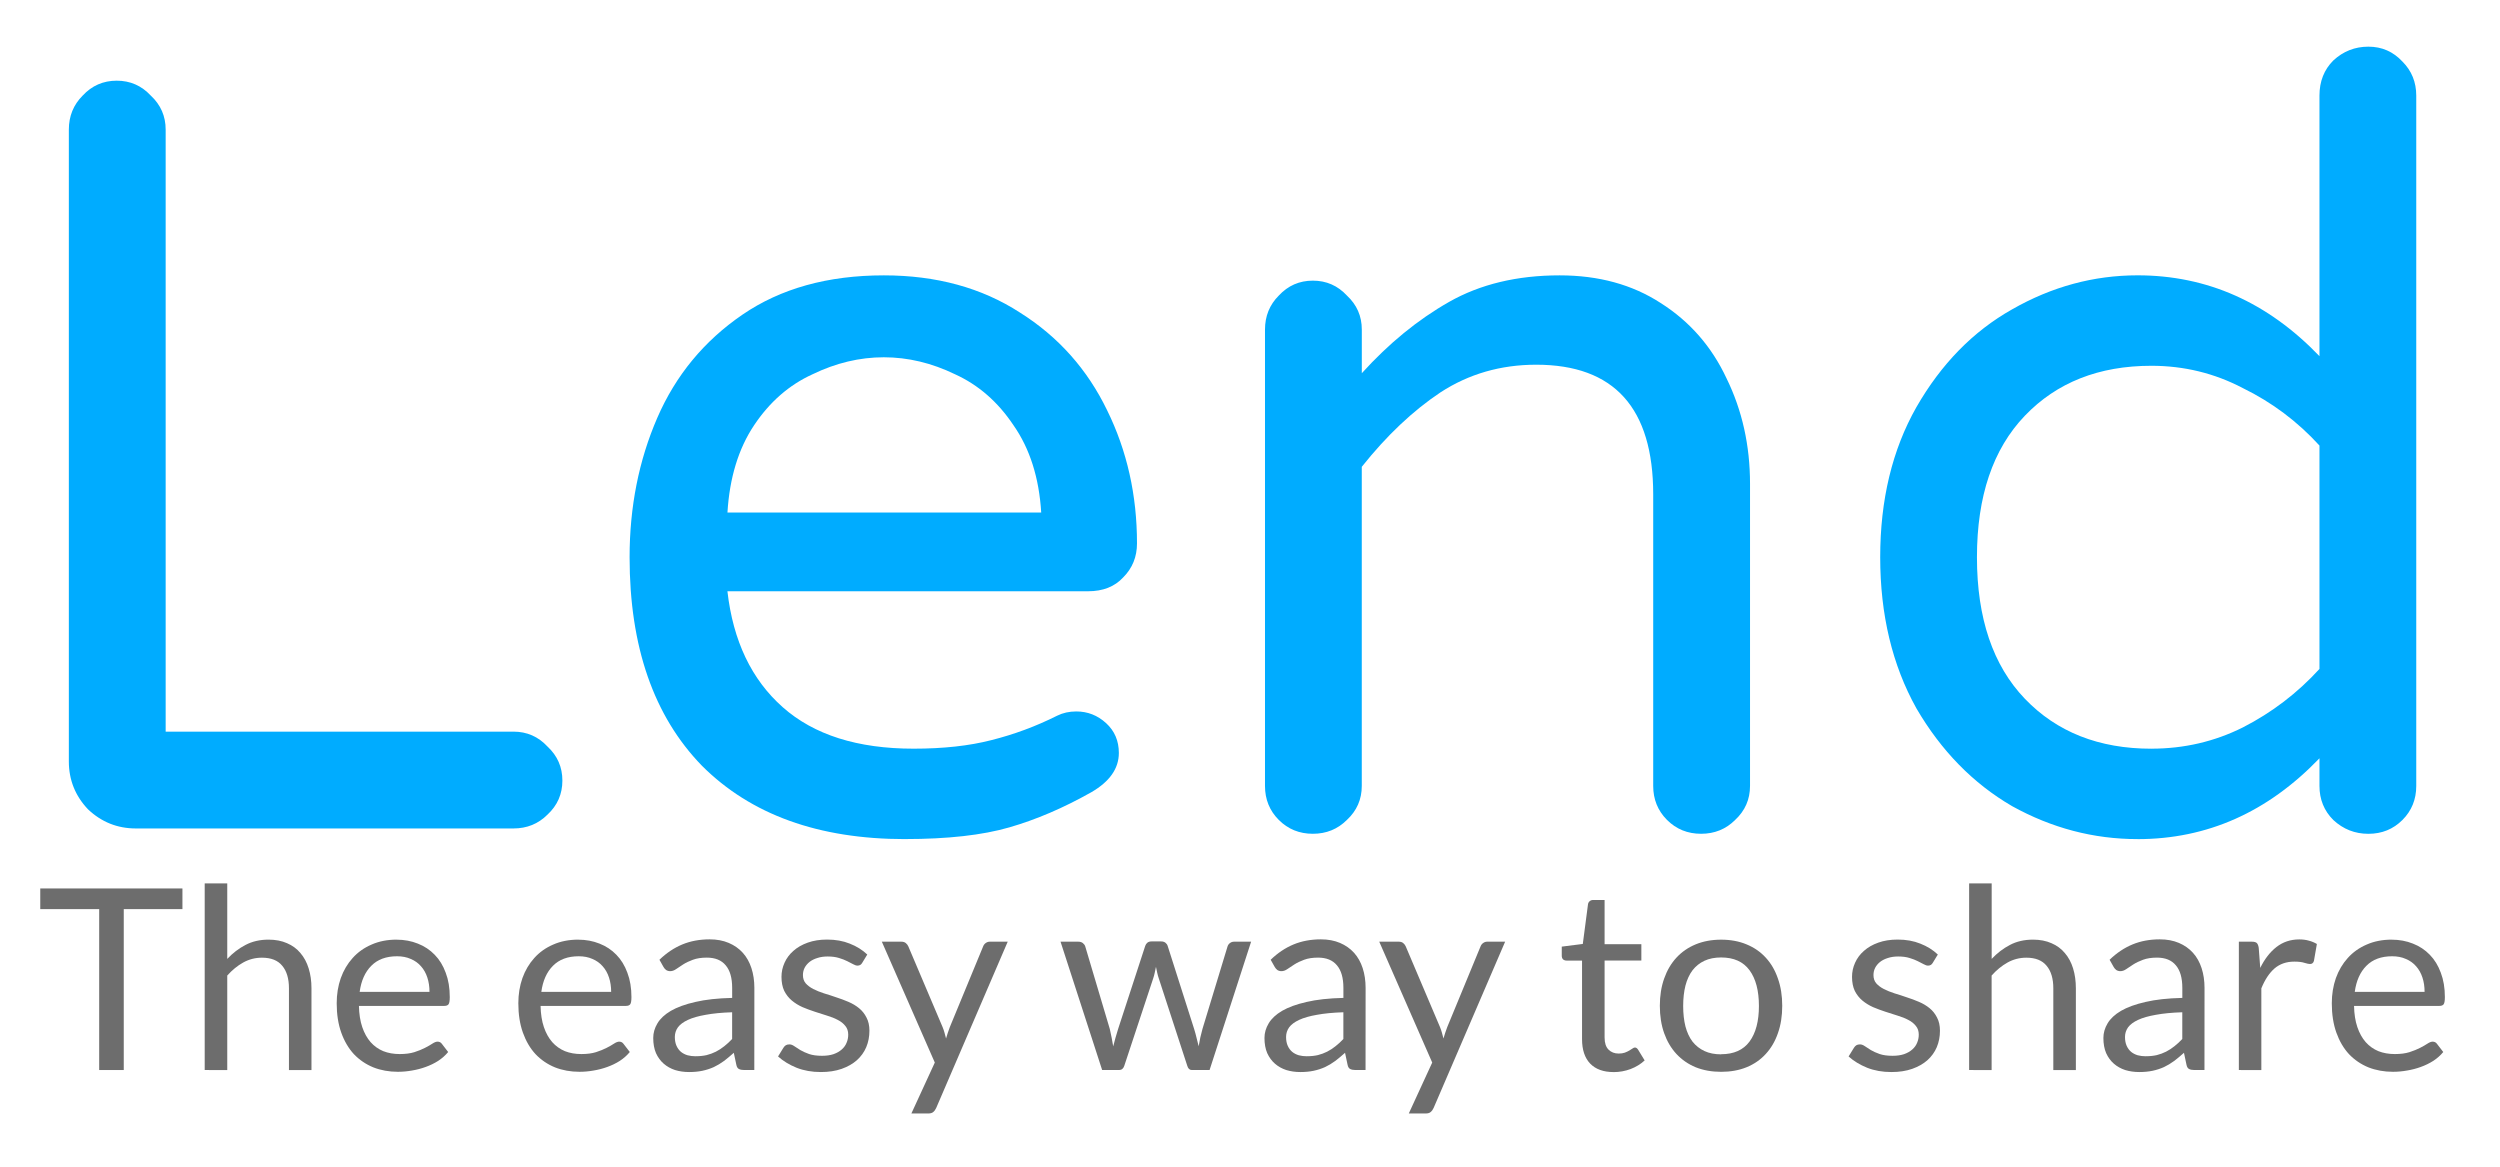
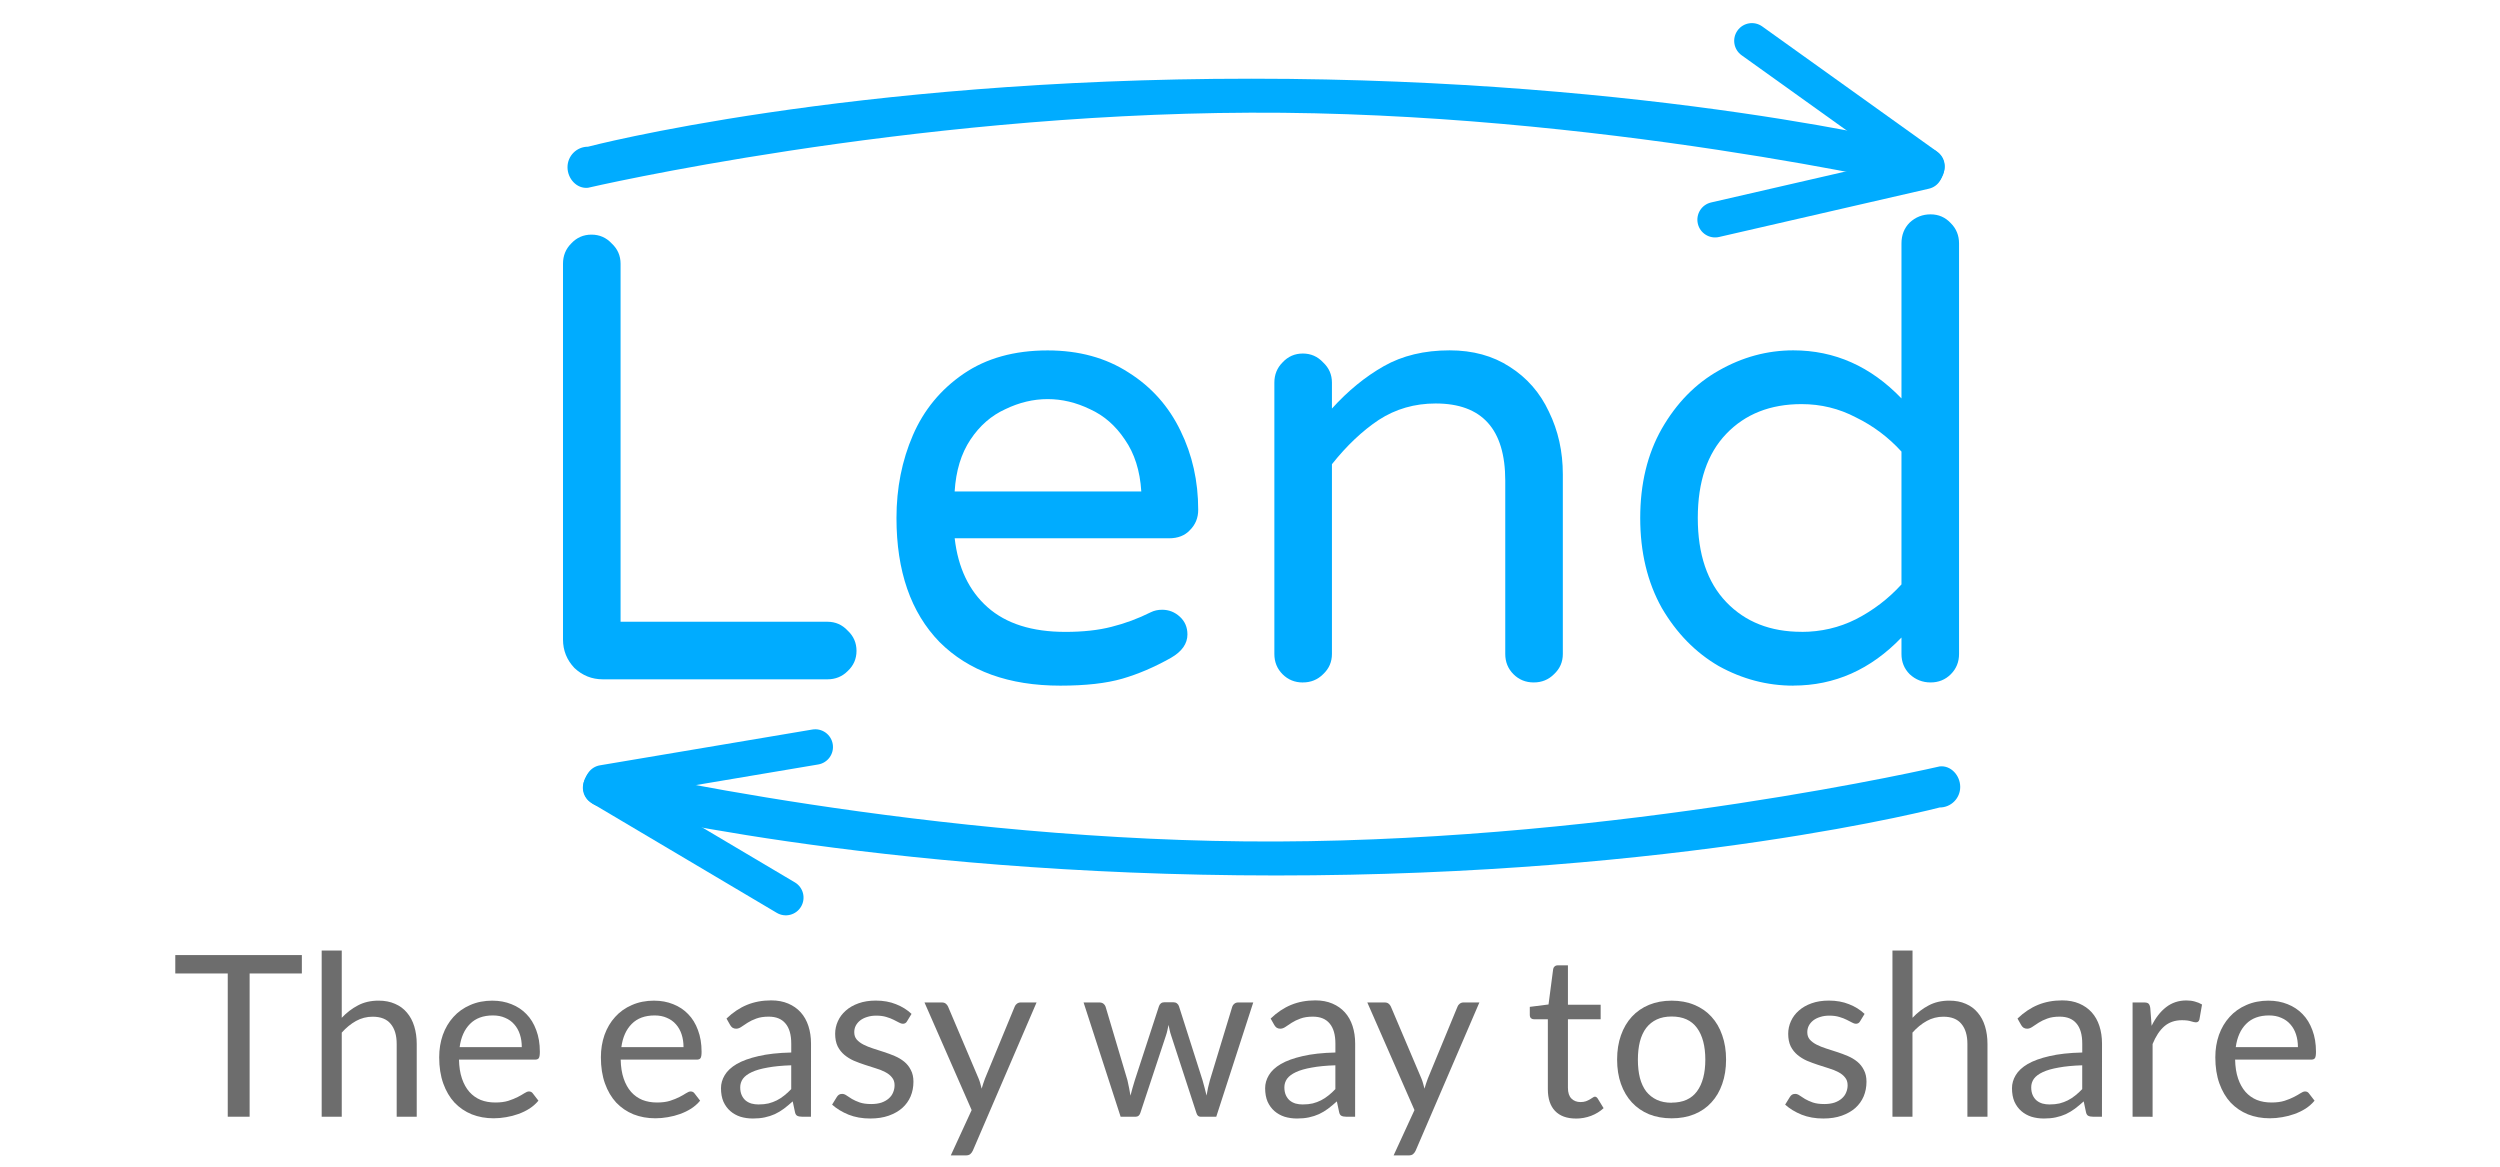
<svg xmlns="http://www.w3.org/2000/svg" width="300" height="140" viewBox="0 0 79.375 37.042" version="1.1" id="svg8">
  <defs id="defs2" />
  <g id="layer1" transform="translate(0,-259.9583)">
-     <g aria-label="Lend" style="font-style:normal;font-variant:normal;font-weight:normal;font-stretch:normal;font-size:33.771px;line-height:21.107px;font-family:'Varela Round';-inkscape-font-specification:'Varela Round';letter-spacing:0px;word-spacing:0px;fill:#00acff;fill-opacity:1;stroke:none;stroke-width:0.844" id="text4487" transform="translate(-0.1795447)">
-       <path d="m 4.493,286.262 q -0.878,0 -1.52,-0.608 -0.608,-0.642 -0.608,-1.52 v -20.06 q 0,-0.642 0.439,-1.081 0.439,-0.473 1.081,-0.473 0.642,0 1.081,0.473 0.473,0.439 0.473,1.081 v 19.114 H 16.481 q 0.642,0 1.081,0.473 0.473,0.439 0.473,1.081 0,0.642 -0.473,1.081 -0.439,0.439 -1.081,0.439 z" style="fill:#00acff;fill-opacity:1;stroke-width:0.844" id="path4497" />
-       <path d="m 28.915,286.6 q -4.12,0 -6.45,-2.33 -2.296,-2.364 -2.296,-6.619 0,-2.398 0.878,-4.424 0.878,-2.026 2.702,-3.276 1.824,-1.25 4.492,-1.25 2.499,0 4.323,1.182 1.824,1.148 2.769,3.107 0.946,1.925 0.946,4.221 0,0.642 -0.439,1.081 -0.405,0.439 -1.114,0.439 H 23.275 q 0.27,2.364 1.756,3.681 1.486,1.317 4.154,1.317 1.418,0 2.465,-0.27 1.081,-0.27 2.094,-0.777 0.27,-0.135 0.608,-0.135 0.54,0 0.946,0.371 0.405,0.371 0.405,0.946 0,0.743 -0.878,1.25 -1.317,0.743 -2.6,1.114 -1.283,0.371 -3.31,0.371 z m 4.323,-10.368 q -0.101,-1.655 -0.878,-2.769 -0.743,-1.114 -1.857,-1.621 -1.114,-0.54 -2.263,-0.54 -1.148,0 -2.263,0.54 -1.114,0.507 -1.857,1.621 -0.743,1.114 -0.844,2.769 z" style="fill:#00acff;fill-opacity:1;stroke-width:0.844" id="path4499" />
-       <path d="m 41.863,286.431 q -0.642,0 -1.081,-0.439 -0.439,-0.439 -0.439,-1.081 v -14.488 q 0,-0.642 0.439,-1.081 0.439,-0.473 1.081,-0.473 0.642,0 1.081,0.473 0.473,0.439 0.473,1.081 v 1.385 q 1.283,-1.418 2.769,-2.263 1.486,-0.844 3.512,-0.844 1.857,0 3.208,0.878 1.385,0.878 2.094,2.398 0.743,1.52 0.743,3.343 v 9.591 q 0,0.642 -0.473,1.081 -0.439,0.439 -1.081,0.439 -0.642,0 -1.081,-0.439 -0.439,-0.439 -0.439,-1.081 v -9.253 q 0,-4.12 -3.715,-4.12 -1.689,0 -3.039,0.878 -1.317,0.878 -2.499,2.364 v 10.131 q 0,0.642 -0.473,1.081 -0.439,0.439 -1.081,0.439 z" style="fill:#00acff;fill-opacity:1;stroke-width:0.844" id="path4501" />
-       <path d="m 68.048,286.6 q -2.094,0 -3.985,-1.047 -1.857,-1.081 -3.039,-3.107 -1.148,-2.06 -1.148,-4.796 0,-2.735 1.148,-4.762 1.182,-2.06 3.039,-3.107 1.891,-1.081 3.985,-1.081 3.31,0 5.775,2.567 v -8.274 q 0,-0.675 0.439,-1.114 0.473,-0.439 1.114,-0.439 0.642,0 1.081,0.473 0.439,0.439 0.439,1.081 v 21.918 q 0,0.642 -0.439,1.081 -0.439,0.439 -1.081,0.439 -0.642,0 -1.114,-0.439 -0.439,-0.439 -0.439,-1.081 v -0.878 q -2.465,2.567 -5.775,2.567 z m 0.439,-2.871 q 1.553,0 2.904,-0.675 1.385,-0.709 2.432,-1.857 v -7.092 q -1.047,-1.148 -2.432,-1.824 -1.351,-0.709 -2.904,-0.709 -2.499,0 -4.019,1.587 -1.52,1.587 -1.52,4.492 0,2.904 1.52,4.492 1.52,1.587 4.019,1.587 z" style="fill:#00acff;fill-opacity:1;stroke-width:0.844" id="path4503" />
-     </g>
-     <g aria-label="The easy way to share" style="font-style:normal;font-variant:normal;font-weight:normal;font-stretch:normal;font-size:8.046px;line-height:5.029px;font-family:'Varela Round';-inkscape-font-specification:'Varela Round';letter-spacing:0px;word-spacing:0px;fill:#6d6d6d;fill-opacity:1;stroke:none;stroke-width:0.201" id="text4518">
+     <g aria-label="The easy way to share" style="font-style:normal;font-variant:normal;font-weight:normal;font-stretch:normal;font-size:8.046px;line-height:5.029px;font-family:'Varela Round';-inkscape-font-specification:'Varela Round';letter-spacing:0px;word-spacing:0px;fill:#6d6d6d;fill-opacity:1;stroke:none;stroke-width:0.201" id="text4518" transform="matrix(0.8902462,0,0,0.8902462,4.427357,33.74259)">
      <path d="m 5.792,288.167 v 0.656 H 3.929 v 5.109 H 3.149 v -5.109 h -1.871 v -0.656 z" style="font-style:normal;font-variant:normal;font-weight:normal;font-stretch:normal;font-family:Lato;-inkscape-font-specification:Lato;fill:#6d6d6d;fill-opacity:1;stroke-width:0.201" id="path4506" />
      <path d="m 6.499,293.932 v -5.926 h 0.716 v 2.398 q 0.261,-0.278 0.579,-0.443 0.318,-0.169 0.732,-0.169 0.334,0 0.587,0.113 0.257,0.109 0.426,0.314 0.173,0.201 0.261,0.487 0.089,0.286 0.089,0.632 v 2.595 H 9.174 v -2.595 q 0,-0.463 -0.213,-0.716 -0.209,-0.257 -0.644,-0.257 -0.318,0 -0.595,0.153 -0.274,0.153 -0.507,0.414 v 3.001 z" style="font-style:normal;font-variant:normal;font-weight:normal;font-stretch:normal;font-family:Lato;-inkscape-font-specification:Lato;fill:#6d6d6d;fill-opacity:1;stroke-width:0.201" id="path4508" />
      <path d="m 12.59,289.793 q 0.366,0 0.676,0.125 0.31,0.121 0.535,0.354 0.225,0.229 0.35,0.571 0.129,0.338 0.129,0.772 0,0.169 -0.036,0.225 -0.036,0.056 -0.137,0.056 h -2.711 q 0.008,0.386 0.105,0.672 0.097,0.286 0.266,0.479 0.169,0.189 0.402,0.286 0.233,0.092 0.523,0.092 0.27,0 0.463,-0.06 0.197,-0.064 0.338,-0.137 0.141,-0.072 0.233,-0.133 0.097,-0.064 0.165,-0.064 0.088,0 0.137,0.068 l 0.201,0.261 q -0.133,0.161 -0.318,0.282 -0.185,0.117 -0.398,0.193 -0.209,0.076 -0.434,0.113 -0.225,0.04 -0.447,0.04 -0.422,0 -0.78,-0.141 -0.354,-0.145 -0.615,-0.418 -0.257,-0.278 -0.402,-0.684 -0.145,-0.406 -0.145,-0.933 0,-0.426 0.129,-0.797 0.133,-0.37 0.378,-0.64 0.245,-0.274 0.599,-0.426 0.354,-0.157 0.797,-0.157 z m 0.016,0.527 q -0.519,0 -0.817,0.302 -0.298,0.298 -0.37,0.829 h 2.217 q 0,-0.249 -0.068,-0.455 -0.068,-0.209 -0.201,-0.358 -0.133,-0.153 -0.326,-0.233 -0.189,-0.085 -0.434,-0.085 z" style="font-style:normal;font-variant:normal;font-weight:normal;font-stretch:normal;font-family:Lato;-inkscape-font-specification:Lato;fill:#6d6d6d;fill-opacity:1;stroke-width:0.201" id="path4510" />
      <path d="m 18.358,289.793 q 0.366,0 0.676,0.125 0.31,0.121 0.535,0.354 0.225,0.229 0.35,0.571 0.129,0.338 0.129,0.772 0,0.169 -0.036,0.225 -0.036,0.056 -0.137,0.056 H 17.163 q 0.008,0.386 0.105,0.672 0.097,0.286 0.266,0.479 0.169,0.189 0.402,0.286 0.233,0.092 0.523,0.092 0.27,0 0.463,-0.06 0.197,-0.064 0.338,-0.137 0.141,-0.072 0.233,-0.133 0.097,-0.064 0.165,-0.064 0.088,0 0.137,0.068 l 0.201,0.261 q -0.133,0.161 -0.318,0.282 -0.185,0.117 -0.398,0.193 -0.209,0.076 -0.434,0.113 -0.225,0.04 -0.447,0.04 -0.422,0 -0.78,-0.141 -0.354,-0.145 -0.615,-0.418 -0.257,-0.278 -0.402,-0.684 -0.145,-0.406 -0.145,-0.933 0,-0.426 0.129,-0.797 0.133,-0.37 0.378,-0.64 0.245,-0.274 0.599,-0.426 0.354,-0.157 0.797,-0.157 z m 0.016,0.527 q -0.519,0 -0.817,0.302 -0.298,0.298 -0.37,0.829 h 2.217 q 0,-0.249 -0.068,-0.455 -0.068,-0.209 -0.201,-0.358 -0.133,-0.153 -0.326,-0.233 -0.189,-0.085 -0.434,-0.085 z" style="font-style:normal;font-variant:normal;font-weight:normal;font-stretch:normal;font-family:Lato;-inkscape-font-specification:Lato;fill:#6d6d6d;fill-opacity:1;stroke-width:0.201" id="path4512" />
      <path d="m 23.949,293.932 h -0.318 q -0.105,0 -0.169,-0.032 -0.064,-0.032 -0.084,-0.137 l -0.08,-0.378 q -0.161,0.145 -0.314,0.261 -0.153,0.113 -0.322,0.193 -0.169,0.076 -0.362,0.117 -0.189,0.04 -0.422,0.04 -0.237,0 -0.447,-0.064 -0.205,-0.068 -0.358,-0.201 -0.153,-0.133 -0.245,-0.334 -0.088,-0.205 -0.088,-0.483 0,-0.241 0.133,-0.463 0.133,-0.225 0.426,-0.398 0.298,-0.173 0.776,-0.282 0.479,-0.113 1.171,-0.129 v -0.318 q 0,-0.475 -0.205,-0.716 -0.201,-0.245 -0.599,-0.245 -0.261,0 -0.443,0.068 -0.177,0.064 -0.31,0.149 -0.129,0.081 -0.225,0.149 -0.093,0.064 -0.185,0.064 -0.072,0 -0.129,-0.036 -0.052,-0.04 -0.084,-0.097 l -0.129,-0.229 q 0.338,-0.326 0.728,-0.487 0.39,-0.161 0.865,-0.161 0.342,0 0.607,0.113 0.266,0.113 0.447,0.314 0.181,0.201 0.274,0.487 0.093,0.286 0.093,0.628 z m -1.859,-0.438 q 0.189,0 0.346,-0.036 0.157,-0.04 0.294,-0.109 0.141,-0.072 0.266,-0.173 0.129,-0.101 0.249,-0.229 v -0.849 q -0.495,0.016 -0.841,0.081 -0.346,0.06 -0.563,0.161 -0.217,0.101 -0.318,0.237 -0.097,0.137 -0.097,0.306 0,0.161 0.052,0.278 0.052,0.117 0.141,0.193 0.088,0.072 0.209,0.109 0.121,0.032 0.261,0.032 z" style="font-style:normal;font-variant:normal;font-weight:normal;font-stretch:normal;font-family:Lato;-inkscape-font-specification:Lato;fill:#6d6d6d;fill-opacity:1;stroke-width:0.201" id="path4514" />
      <path d="m 27.375,290.529 q -0.048,0.088 -0.149,0.088 -0.06,0 -0.137,-0.044 -0.076,-0.044 -0.189,-0.097 -0.109,-0.056 -0.261,-0.101 -0.153,-0.048 -0.362,-0.048 -0.181,0 -0.326,0.048 -0.145,0.044 -0.249,0.125 -0.101,0.081 -0.157,0.189 -0.052,0.105 -0.052,0.229 0,0.157 0.088,0.261 0.093,0.105 0.241,0.181 0.149,0.076 0.338,0.137 0.189,0.056 0.386,0.125 0.201,0.064 0.39,0.145 0.189,0.08 0.338,0.201 0.149,0.121 0.237,0.298 0.093,0.173 0.093,0.418 0,0.282 -0.101,0.523 -0.101,0.237 -0.298,0.414 -0.197,0.173 -0.483,0.274 -0.286,0.101 -0.66,0.101 -0.426,0 -0.772,-0.137 -0.346,-0.141 -0.587,-0.358 l 0.169,-0.274 q 0.032,-0.052 0.076,-0.081 0.044,-0.028 0.117,-0.028 0.072,0 0.153,0.056 0.08,0.056 0.193,0.125 0.117,0.068 0.278,0.125 0.165,0.056 0.41,0.056 0.209,0 0.366,-0.052 0.157,-0.056 0.261,-0.149 0.105,-0.092 0.153,-0.213 0.052,-0.121 0.052,-0.257 0,-0.169 -0.093,-0.278 -0.088,-0.113 -0.237,-0.189 -0.149,-0.08 -0.342,-0.137 -0.189,-0.06 -0.39,-0.125 -0.197,-0.064 -0.39,-0.145 -0.189,-0.085 -0.338,-0.209 -0.149,-0.125 -0.241,-0.306 -0.088,-0.185 -0.088,-0.447 0,-0.233 0.097,-0.447 0.097,-0.217 0.282,-0.378 0.185,-0.165 0.455,-0.261 0.27,-0.097 0.615,-0.097 0.402,0 0.72,0.129 0.322,0.125 0.555,0.346 z" style="font-style:normal;font-variant:normal;font-weight:normal;font-stretch:normal;font-family:Lato;-inkscape-font-specification:Lato;fill:#6d6d6d;fill-opacity:1;stroke-width:0.201" id="path4516" />
      <path d="m 29.725,295.135 q -0.036,0.081 -0.093,0.129 -0.052,0.048 -0.165,0.048 H 28.936 l 0.744,-1.617 -1.682,-3.838 h 0.62 q 0.093,0 0.145,0.048 0.052,0.044 0.076,0.101 l 1.09,2.567 q 0.036,0.088 0.06,0.177 0.028,0.088 0.048,0.181 0.028,-0.092 0.056,-0.181 0.028,-0.088 0.064,-0.181 l 1.058,-2.563 q 0.024,-0.064 0.08,-0.105 0.06,-0.044 0.129,-0.044 h 0.571 z" style="font-style:normal;font-variant:normal;font-weight:normal;font-stretch:normal;font-family:Lato;-inkscape-font-specification:Lato;fill:#6d6d6d;fill-opacity:1;stroke-width:0.201" id="path4518" />
      <path d="m 33.672,289.857 h 0.563 q 0.088,0 0.145,0.044 0.056,0.044 0.076,0.105 l 0.78,2.623 q 0.032,0.145 0.06,0.282 0.028,0.133 0.048,0.27 0.032,-0.137 0.072,-0.27 0.04,-0.137 0.084,-0.282 l 0.861,-2.639 q 0.02,-0.06 0.068,-0.101 0.052,-0.04 0.129,-0.04 h 0.31 q 0.08,0 0.133,0.04 0.052,0.04 0.072,0.101 l 0.841,2.639 q 0.044,0.141 0.076,0.278 0.036,0.137 0.068,0.27 0.02,-0.133 0.052,-0.278 0.032,-0.145 0.068,-0.27 l 0.797,-2.623 q 0.02,-0.064 0.076,-0.105 0.056,-0.044 0.133,-0.044 h 0.539 l -1.319,4.075 H 37.84 q -0.105,0 -0.145,-0.137 l -0.901,-2.764 q -0.032,-0.092 -0.052,-0.185 -0.02,-0.097 -0.04,-0.189 -0.02,0.092 -0.04,0.189 -0.02,0.097 -0.052,0.189 l -0.913,2.76 q -0.044,0.137 -0.165,0.137 h -0.539 z" style="font-style:normal;font-variant:normal;font-weight:normal;font-stretch:normal;font-family:Lato;-inkscape-font-specification:Lato;fill:#6d6d6d;fill-opacity:1;stroke-width:0.201" id="path4520" />
      <path d="m 43.356,293.932 h -0.318 q -0.105,0 -0.169,-0.032 -0.064,-0.032 -0.084,-0.137 l -0.08,-0.378 q -0.161,0.145 -0.314,0.261 -0.153,0.113 -0.322,0.193 -0.169,0.076 -0.362,0.117 -0.189,0.04 -0.422,0.04 -0.237,0 -0.447,-0.064 -0.205,-0.068 -0.358,-0.201 -0.153,-0.133 -0.245,-0.334 -0.088,-0.205 -0.088,-0.483 0,-0.241 0.133,-0.463 0.133,-0.225 0.426,-0.398 0.298,-0.173 0.776,-0.282 0.479,-0.113 1.171,-0.129 v -0.318 q 0,-0.475 -0.205,-0.716 -0.201,-0.245 -0.599,-0.245 -0.261,0 -0.443,0.068 -0.177,0.064 -0.31,0.149 -0.129,0.081 -0.225,0.149 -0.093,0.064 -0.185,0.064 -0.072,0 -0.129,-0.036 -0.052,-0.04 -0.084,-0.097 l -0.129,-0.229 q 0.338,-0.326 0.728,-0.487 0.39,-0.161 0.865,-0.161 0.342,0 0.607,0.113 0.266,0.113 0.447,0.314 0.181,0.201 0.274,0.487 0.093,0.286 0.093,0.628 z m -1.859,-0.438 q 0.189,0 0.346,-0.036 0.157,-0.04 0.294,-0.109 0.141,-0.072 0.266,-0.173 0.129,-0.101 0.249,-0.229 v -0.849 q -0.495,0.016 -0.841,0.081 -0.346,0.06 -0.563,0.161 -0.217,0.101 -0.318,0.237 -0.097,0.137 -0.097,0.306 0,0.161 0.052,0.278 0.052,0.117 0.141,0.193 0.088,0.072 0.209,0.109 0.121,0.032 0.261,0.032 z" style="font-style:normal;font-variant:normal;font-weight:normal;font-stretch:normal;font-family:Lato;-inkscape-font-specification:Lato;fill:#6d6d6d;fill-opacity:1;stroke-width:0.201" id="path4522" />
      <path d="m 45.518,295.135 q -0.036,0.081 -0.093,0.129 -0.052,0.048 -0.165,0.048 h -0.531 l 0.744,-1.617 -1.682,-3.838 h 0.62 q 0.093,0 0.145,0.048 0.052,0.044 0.076,0.101 l 1.09,2.567 q 0.036,0.088 0.06,0.177 0.028,0.088 0.048,0.181 0.028,-0.092 0.056,-0.181 0.028,-0.088 0.064,-0.181 l 1.058,-2.563 q 0.024,-0.064 0.08,-0.105 0.06,-0.044 0.129,-0.044 h 0.571 z" style="font-style:normal;font-variant:normal;font-weight:normal;font-stretch:normal;font-family:Lato;-inkscape-font-specification:Lato;fill:#6d6d6d;fill-opacity:1;stroke-width:0.201" id="path4524" />
      <path d="m 51.231,293.997 q -0.483,0 -0.744,-0.27 -0.257,-0.27 -0.257,-0.776 v -2.494 h -0.491 q -0.064,0 -0.109,-0.036 -0.044,-0.04 -0.044,-0.121 v -0.286 l 0.668,-0.085 0.165,-1.259 q 0.008,-0.06 0.052,-0.097 0.044,-0.04 0.113,-0.04 h 0.362 v 1.404 h 1.167 v 0.519 h -1.167 v 2.446 q 0,0.257 0.125,0.382 0.125,0.125 0.322,0.125 0.113,0 0.193,-0.028 0.084,-0.032 0.145,-0.068 0.06,-0.036 0.101,-0.064 0.044,-0.032 0.076,-0.032 0.056,0 0.101,0.068 l 0.209,0.342 q -0.185,0.173 -0.447,0.274 -0.261,0.097 -0.539,0.097 z" style="font-style:normal;font-variant:normal;font-weight:normal;font-stretch:normal;font-family:Lato;-inkscape-font-specification:Lato;fill:#6d6d6d;fill-opacity:1;stroke-width:0.201" id="path4526" />
      <path d="m 54.647,289.793 q 0.447,0 0.805,0.149 0.362,0.149 0.611,0.422 0.253,0.274 0.386,0.664 0.137,0.386 0.137,0.865 0,0.483 -0.137,0.869 -0.133,0.386 -0.386,0.66 -0.249,0.274 -0.611,0.422 -0.358,0.145 -0.805,0.145 -0.447,0 -0.809,-0.145 -0.358,-0.149 -0.611,-0.422 -0.253,-0.274 -0.39,-0.66 -0.137,-0.386 -0.137,-0.869 0,-0.479 0.137,-0.865 0.137,-0.39 0.39,-0.664 0.253,-0.274 0.611,-0.422 0.362,-0.149 0.809,-0.149 z m 0,3.637 q 0.603,0 0.901,-0.402 0.298,-0.406 0.298,-1.13 0,-0.728 -0.298,-1.134 -0.298,-0.406 -0.901,-0.406 -0.306,0 -0.531,0.105 -0.225,0.105 -0.378,0.302 -0.149,0.197 -0.225,0.487 -0.072,0.286 -0.072,0.648 0,0.362 0.072,0.648 0.076,0.286 0.225,0.483 0.153,0.193 0.378,0.298 0.225,0.105 0.531,0.105 z" style="font-style:normal;font-variant:normal;font-weight:normal;font-stretch:normal;font-family:Lato;-inkscape-font-specification:Lato;fill:#6d6d6d;fill-opacity:1;stroke-width:0.201" id="path4528" />
      <path d="m 61.365,290.529 q -0.048,0.088 -0.149,0.088 -0.06,0 -0.137,-0.044 -0.076,-0.044 -0.189,-0.097 -0.109,-0.056 -0.261,-0.101 -0.153,-0.048 -0.362,-0.048 -0.181,0 -0.326,0.048 -0.145,0.044 -0.249,0.125 -0.101,0.081 -0.157,0.189 -0.052,0.105 -0.052,0.229 0,0.157 0.088,0.261 0.093,0.105 0.241,0.181 0.149,0.076 0.338,0.137 0.189,0.056 0.386,0.125 0.201,0.064 0.39,0.145 0.189,0.08 0.338,0.201 0.149,0.121 0.237,0.298 0.093,0.173 0.093,0.418 0,0.282 -0.101,0.523 -0.101,0.237 -0.298,0.414 -0.197,0.173 -0.483,0.274 -0.286,0.101 -0.66,0.101 -0.426,0 -0.772,-0.137 -0.346,-0.141 -0.587,-0.358 l 0.169,-0.274 q 0.032,-0.052 0.076,-0.081 0.044,-0.028 0.117,-0.028 0.072,0 0.153,0.056 0.08,0.056 0.193,0.125 0.117,0.068 0.278,0.125 0.165,0.056 0.41,0.056 0.209,0 0.366,-0.052 0.157,-0.056 0.261,-0.149 0.105,-0.092 0.153,-0.213 0.052,-0.121 0.052,-0.257 0,-0.169 -0.093,-0.278 -0.088,-0.113 -0.237,-0.189 -0.149,-0.08 -0.342,-0.137 -0.189,-0.06 -0.39,-0.125 -0.197,-0.064 -0.39,-0.145 -0.189,-0.085 -0.338,-0.209 -0.149,-0.125 -0.241,-0.306 -0.088,-0.185 -0.088,-0.447 0,-0.233 0.097,-0.447 0.097,-0.217 0.282,-0.378 0.185,-0.165 0.455,-0.261 0.27,-0.097 0.615,-0.097 0.402,0 0.72,0.129 0.322,0.125 0.555,0.346 z" style="font-style:normal;font-variant:normal;font-weight:normal;font-stretch:normal;font-family:Lato;-inkscape-font-specification:Lato;fill:#6d6d6d;fill-opacity:1;stroke-width:0.201" id="path4530" />
      <path d="m 62.52,293.932 v -5.926 h 0.716 v 2.398 q 0.261,-0.278 0.579,-0.443 0.318,-0.169 0.732,-0.169 0.334,0 0.587,0.113 0.257,0.109 0.426,0.314 0.173,0.201 0.261,0.487 0.088,0.286 0.088,0.632 v 2.595 h -0.716 v -2.595 q 0,-0.463 -0.213,-0.716 -0.209,-0.257 -0.644,-0.257 -0.318,0 -0.595,0.153 -0.274,0.153 -0.507,0.414 v 3.001 z" style="font-style:normal;font-variant:normal;font-weight:normal;font-stretch:normal;font-family:Lato;-inkscape-font-specification:Lato;fill:#6d6d6d;fill-opacity:1;stroke-width:0.201" id="path4532" />
      <path d="m 69.992,293.932 h -0.318 q -0.105,0 -0.169,-0.032 -0.064,-0.032 -0.084,-0.137 l -0.08,-0.378 q -0.161,0.145 -0.314,0.261 -0.153,0.113 -0.322,0.193 -0.169,0.076 -0.362,0.117 -0.189,0.04 -0.422,0.04 -0.237,0 -0.447,-0.064 -0.205,-0.068 -0.358,-0.201 -0.153,-0.133 -0.245,-0.334 -0.088,-0.205 -0.088,-0.483 0,-0.241 0.133,-0.463 0.133,-0.225 0.426,-0.398 0.298,-0.173 0.776,-0.282 0.479,-0.113 1.171,-0.129 v -0.318 q 0,-0.475 -0.205,-0.716 -0.201,-0.245 -0.599,-0.245 -0.261,0 -0.443,0.068 -0.177,0.064 -0.31,0.149 -0.129,0.081 -0.225,0.149 -0.093,0.064 -0.185,0.064 -0.072,0 -0.129,-0.036 -0.052,-0.04 -0.084,-0.097 l -0.129,-0.229 q 0.338,-0.326 0.728,-0.487 0.39,-0.161 0.865,-0.161 0.342,0 0.607,0.113 0.266,0.113 0.447,0.314 0.181,0.201 0.274,0.487 0.093,0.286 0.093,0.628 z m -1.859,-0.438 q 0.189,0 0.346,-0.036 0.157,-0.04 0.294,-0.109 0.141,-0.072 0.266,-0.173 0.129,-0.101 0.249,-0.229 v -0.849 q -0.495,0.016 -0.841,0.081 -0.346,0.06 -0.563,0.161 -0.217,0.101 -0.318,0.237 -0.097,0.137 -0.097,0.306 0,0.161 0.052,0.278 0.052,0.117 0.141,0.193 0.088,0.072 0.209,0.109 0.121,0.032 0.261,0.032 z" style="font-style:normal;font-variant:normal;font-weight:normal;font-stretch:normal;font-family:Lato;-inkscape-font-specification:Lato;fill:#6d6d6d;fill-opacity:1;stroke-width:0.201" id="path4534" />
      <path d="m 71.084,293.932 v -4.075 h 0.41 q 0.117,0 0.161,0.044 0.044,0.044 0.06,0.153 l 0.048,0.636 q 0.209,-0.426 0.515,-0.664 0.31,-0.241 0.724,-0.241 0.169,0 0.306,0.04 0.137,0.036 0.253,0.105 l -0.093,0.535 q -0.028,0.101 -0.125,0.101 -0.056,0 -0.173,-0.036 -0.117,-0.04 -0.326,-0.04 -0.374,0 -0.628,0.217 -0.249,0.217 -0.418,0.632 v 2.595 z" style="font-style:normal;font-variant:normal;font-weight:normal;font-stretch:normal;font-family:Lato;-inkscape-font-specification:Lato;fill:#6d6d6d;fill-opacity:1;stroke-width:0.201" id="path4536" />
      <path d="m 75.935,289.793 q 0.366,0 0.676,0.125 0.31,0.121 0.535,0.354 0.225,0.229 0.35,0.571 0.129,0.338 0.129,0.772 0,0.169 -0.036,0.225 -0.036,0.056 -0.137,0.056 h -2.711 q 0.008,0.386 0.105,0.672 0.097,0.286 0.266,0.479 0.169,0.189 0.402,0.286 0.233,0.092 0.523,0.092 0.27,0 0.463,-0.06 0.197,-0.064 0.338,-0.137 0.141,-0.072 0.233,-0.133 0.097,-0.064 0.165,-0.064 0.088,0 0.137,0.068 l 0.201,0.261 q -0.133,0.161 -0.318,0.282 -0.185,0.117 -0.398,0.193 -0.209,0.076 -0.434,0.113 -0.225,0.04 -0.447,0.04 -0.422,0 -0.78,-0.141 -0.354,-0.145 -0.615,-0.418 -0.257,-0.278 -0.402,-0.684 -0.145,-0.406 -0.145,-0.933 0,-0.426 0.129,-0.797 0.133,-0.37 0.378,-0.64 0.245,-0.274 0.599,-0.426 0.354,-0.157 0.797,-0.157 z m 0.016,0.527 q -0.519,0 -0.817,0.302 -0.298,0.298 -0.37,0.829 h 2.217 q 0,-0.249 -0.068,-0.455 -0.068,-0.209 -0.201,-0.358 -0.133,-0.153 -0.326,-0.233 -0.189,-0.085 -0.434,-0.085 z" style="font-style:normal;font-variant:normal;font-weight:normal;font-stretch:normal;font-family:Lato;-inkscape-font-specification:Lato;fill:#6d6d6d;fill-opacity:1;stroke-width:0.201" id="path4538" />
    </g>
+     <g aria-label="Lend" style="font-style:normal;font-variant:normal;font-weight:normal;font-stretch:normal;font-size:20.084px;line-height:12.552px;font-family:'Varela Round';-inkscape-font-specification:'Varela Round';letter-spacing:0px;word-spacing:0px;fill:#00acff;fill-opacity:1;stroke:none;stroke-width:0.502" id="text4502">
+       <path d="m 19.141,281.527 q -0.522,0 -0.904,-0.361 -0.362,-0.382 -0.362,-0.904 v -11.93 q 0,-0.382 0.261,-0.643 0.261,-0.281 0.643,-0.281 0.382,0 0.643,0.281 0.281,0.261 0.281,0.643 v 11.367 h 6.567 q 0.382,0 0.643,0.281 0.281,0.261 0.281,0.643 0,0.382 -0.281,0.643 -0.261,0.261 -0.643,0.261 z" style="fill:#00acff;fill-opacity:1;stroke-width:0.502" id="path4525" />
+       <path d="m 33.665,281.728 q -2.45,0 -3.836,-1.386 -1.366,-1.406 -1.366,-3.936 0,-1.426 0.522,-2.631 0.522,-1.205 1.607,-1.948 1.085,-0.743 2.671,-0.743 1.486,0 2.571,0.703 1.085,0.683 1.647,1.848 0.562,1.145 0.562,2.51 0,0.382 -0.261,0.643 -0.241,0.261 -0.663,0.261 h -6.808 q 0.161,1.406 1.044,2.189 0.884,0.783 2.47,0.783 0.844,0 1.466,-0.161 0.643,-0.161 1.245,-0.462 0.161,-0.08 0.362,-0.08 0.321,0 0.562,0.221 0.241,0.221 0.241,0.562 0,0.442 -0.522,0.743 -0.783,0.442 -1.546,0.663 -0.763,0.221 -1.968,0.221 z m 2.571,-6.166 q -0.06,-0.984 -0.522,-1.647 -0.442,-0.663 -1.105,-0.964 -0.663,-0.321 -1.346,-0.321 -0.683,0 -1.346,0.321 -0.663,0.301 -1.105,0.964 -0.442,0.663 -0.502,1.647 z" style="fill:#00acff;fill-opacity:1;stroke-width:0.502" id="path4527" />
+       <path d="m 41.365,281.627 q -0.382,0 -0.643,-0.261 -0.261,-0.261 -0.261,-0.643 v -8.616 q 0,-0.382 0.261,-0.643 0.261,-0.281 0.643,-0.281 0.382,0 0.643,0.281 0.281,0.261 0.281,0.643 v 0.823 q 0.763,-0.844 1.647,-1.346 0.884,-0.502 2.089,-0.502 1.105,0 1.908,0.522 0.823,0.522 1.245,1.426 0.442,0.904 0.442,1.988 v 5.704 q 0,0.382 -0.281,0.643 -0.261,0.261 -0.643,0.261 -0.382,0 -0.643,-0.261 -0.261,-0.261 -0.261,-0.643 v -5.503 q 0,-2.45 -2.209,-2.45 -1.004,0 -1.808,0.522 -0.783,0.522 -1.486,1.406 v 6.025 q 0,0.382 -0.281,0.643 -0.261,0.261 -0.643,0.261 z" style="fill:#00acff;fill-opacity:1;stroke-width:0.502" id="path4529" />
+       <path d="m 56.938,281.728 q -1.245,0 -2.37,-0.623 -1.105,-0.643 -1.808,-1.848 -0.683,-1.225 -0.683,-2.852 0,-1.627 0.683,-2.832 0.703,-1.225 1.808,-1.848 1.125,-0.643 2.37,-0.643 1.968,0 3.434,1.526 v -4.92 q 0,-0.402 0.261,-0.663 0.281,-0.261 0.663,-0.261 0.382,0 0.643,0.281 0.261,0.261 0.261,0.643 v 13.034 q 0,0.382 -0.261,0.643 -0.261,0.261 -0.643,0.261 -0.382,0 -0.663,-0.261 -0.261,-0.261 -0.261,-0.643 v -0.522 q -1.466,1.526 -3.434,1.526 z m 0.261,-1.707 q 0.924,0 1.727,-0.402 0.823,-0.422 1.446,-1.105 v -4.218 q -0.623,-0.683 -1.446,-1.085 -0.803,-0.422 -1.727,-0.422 -1.486,0 -2.39,0.944 -0.904,0.944 -0.904,2.671 0,1.727 0.904,2.671 0.904,0.944 2.39,0.944 z" style="fill:#00acff;fill-opacity:1;stroke-width:0.502" id="path4531" />
+     </g>
+     <path style="fill:#00acff;fill-opacity:1;stroke:none;stroke-width:1.06;stroke-miterlimit:4;stroke-dasharray:none;stroke-opacity:1" d="m 18.67,264.616 c 0,0 8.211,-2.162 21.073,-2.159 12.862,0.003 21.343,2.159 21.343,2.159 0.36,0.036 0.652,0.291 0.652,0.652 0,0.361 -0.291,0.652 -0.652,0.652 0,0 -10.406,-2.427 -21.388,-2.384 -10.982,0.043 -21.028,2.384 -21.028,2.384 -0.359,0.04 -0.652,-0.291 -0.652,-0.652 0,-0.361 0.291,-0.652 0.652,-0.652 z" id="rect4528" />
+     <rect style="fill:#00acff;fill-opacity:1;stroke:none;stroke-width:1.113;stroke-miterlimit:4;stroke-dasharray:none;stroke-opacity:1" id="rect4531-4-2" width="7.962" height="1.125" x="196.749" y="-180.608" ry="0.562" transform="matrix(0.8130964,0.582129,0.582129,-0.8130964,0,0)" />
+     <rect style="fill:#00acff;fill-opacity:1;stroke:none;stroke-width:1.113;stroke-miterlimit:4;stroke-dasharray:none;stroke-opacity:1" id="rect4531-4-2-5" width="7.962" height="1.125" x="-7.356" y="-272.91" ry="0.562" transform="matrix(0.9745307,-0.2242543,-0.2242543,-0.9745307,0,0)" />
+     <path style="fill:#00acff;fill-opacity:1;stroke:none;stroke-width:1.06;stroke-miterlimit:4;stroke-dasharray:none;stroke-opacity:1" d="m 61.585,285.596 c 0,0 -8.211,2.162 -21.073,2.159 -12.862,-0.003 -21.343,-2.159 -21.343,-2.159 -0.36,-0.036 -0.652,-0.291 -0.652,-0.652 0,-0.361 0.291,-0.652 0.652,-0.652 0,0 10.406,2.427 21.388,2.384 10.982,-0.043 21.028,-2.384 21.028,-2.384 0.359,-0.04 0.652,0.291 0.652,0.652 0,0.361 -0.291,0.652 -0.652,0.652 z" id="rect4528-4" />
+     <rect style="fill:#00acff;fill-opacity:1;stroke:none;stroke-width:1.113;stroke-miterlimit:4;stroke-dasharray:none;stroke-opacity:1" id="rect4531-4-2-2" width="7.962" height="1.125" x="-169.147" y="234.83" ry="0.562" transform="matrix(-0.8601525,-0.510037,-0.510037,0.8601525,0,0)" />
+     <rect style="fill:#00acff;fill-opacity:1;stroke:none;stroke-width:1.113;stroke-miterlimit:4;stroke-dasharray:none;stroke-opacity:1" id="rect4531-4-2-5-3" width="7.962" height="1.125" x="21.047" y="283.471" ry="0.562" transform="matrix(-0.9860998,0.1661539,0.1661539,0.9860998,0,0)" />
  </g>
</svg>
